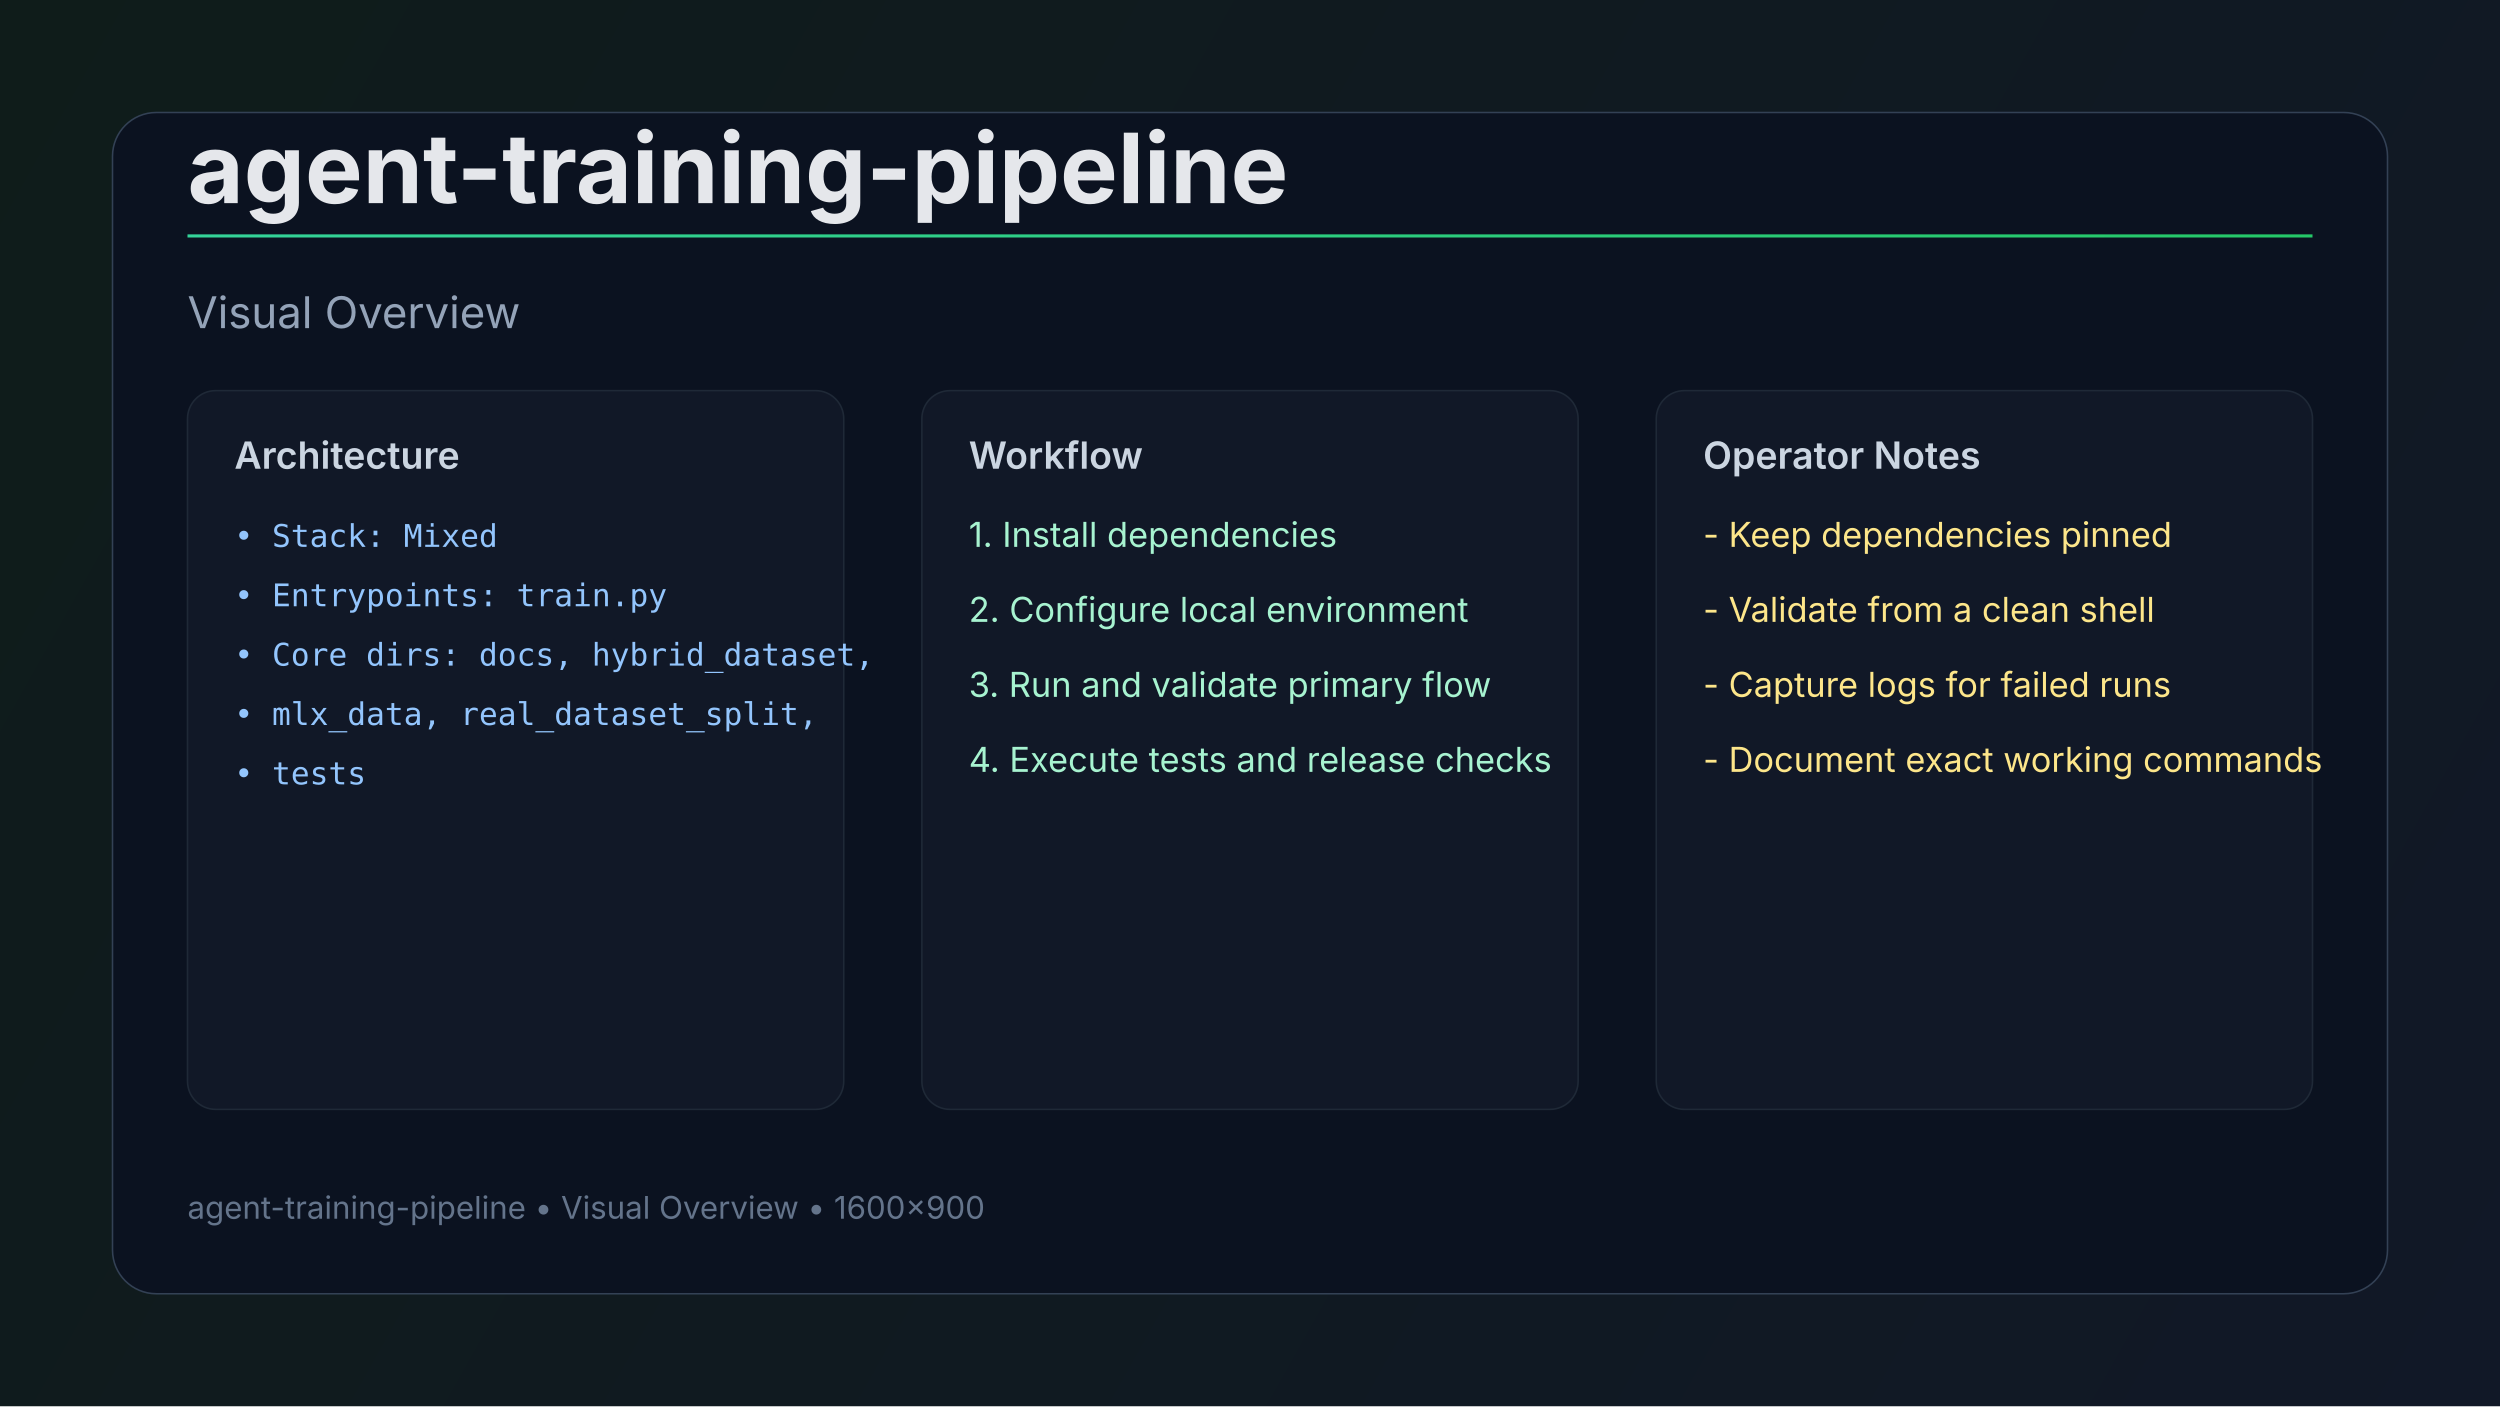
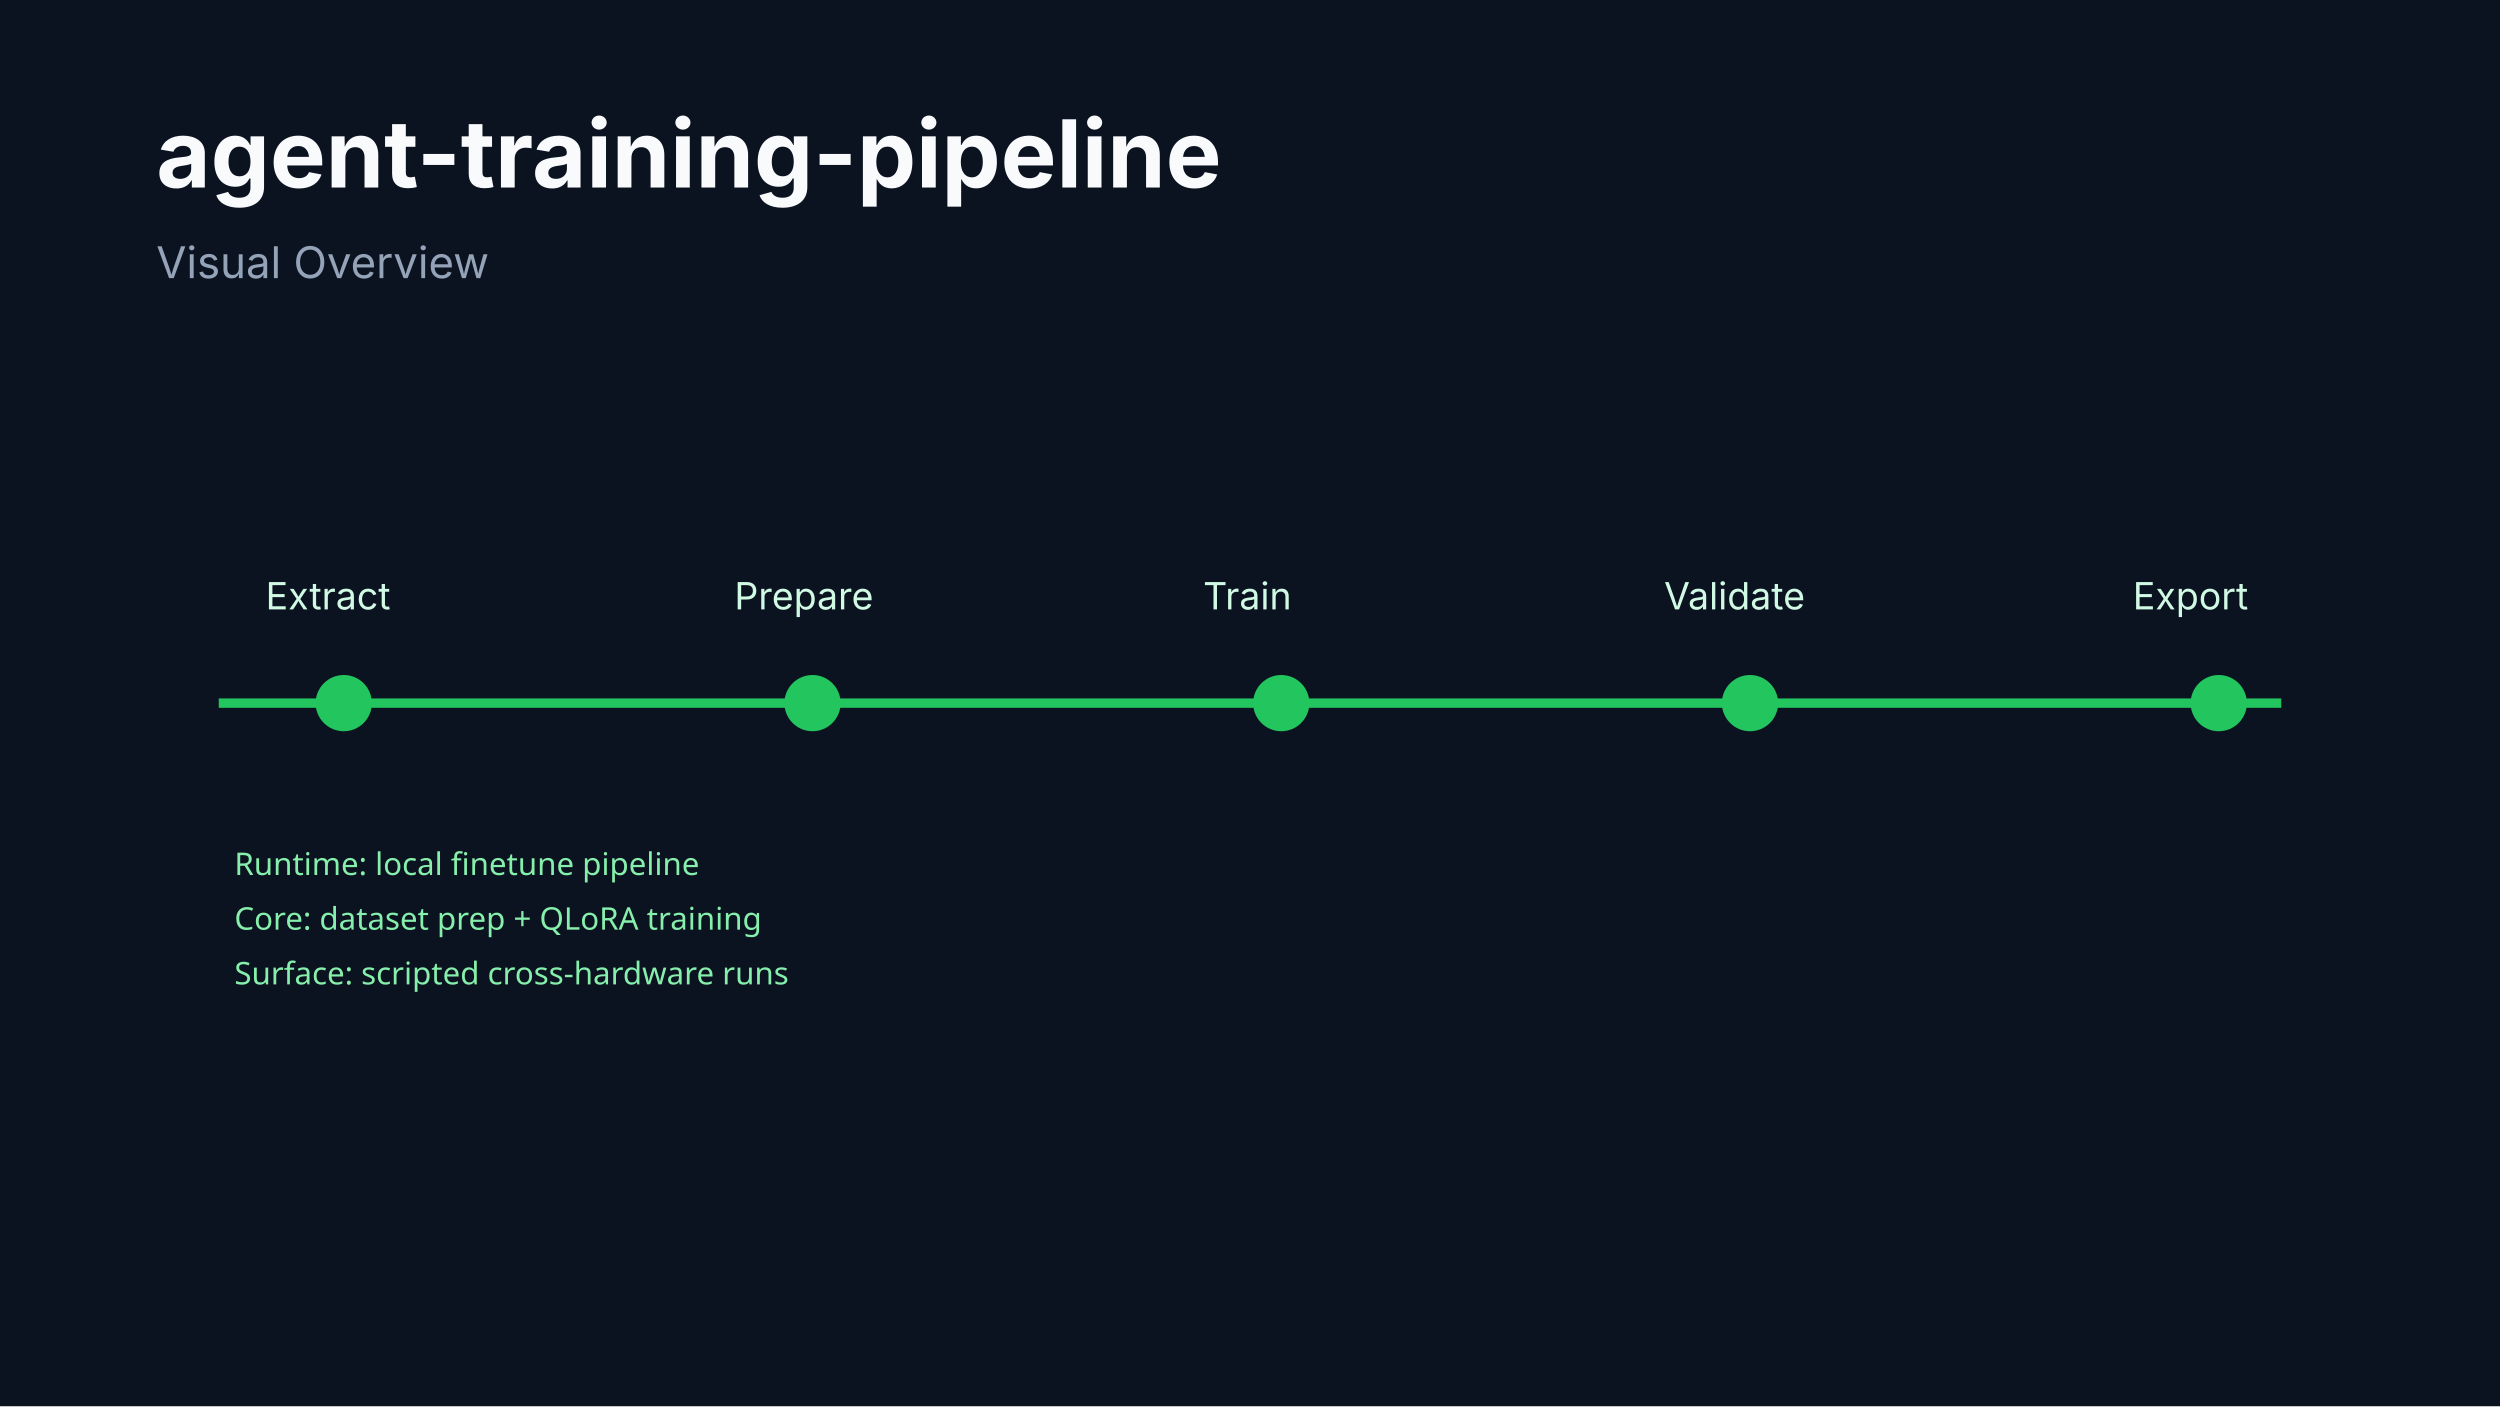
- <svg xmlns="http://www.w3.org/2000/svg" width="1600" height="900" viewBox="0 0 1600 900" role="img" aria-label="agent-training-pipeline visual overview">
-   <defs>
-     <linearGradient id="bg" x1="0" y1="0" x2="1600" y2="900" gradientUnits="userSpaceOnUse">
-       <stop stop-color="#0F1C1A" />
-       <stop offset="1" stop-color="#111827" />
-     </linearGradient>
-     <linearGradient id="line" x1="120" y1="140" x2="1480" y2="760" gradientUnits="userSpaceOnUse">
-       <stop stop-color="#34D399" />
-       <stop offset="1" stop-color="#22C55E" />
-     </linearGradient>
-   </defs>
-   <rect width="1600" height="900" fill="url(#bg)" />
-   <rect x="72" y="72" width="1456" height="756" rx="28" fill="#0B1220" stroke="#334155" />
-   <rect x="120" y="150" width="1360" height="2" fill="url(#line)" />
-   <text x="120" y="130" fill="#E5E7EB" font-size="62" font-family="Inter, Segoe UI, Arial" font-weight="700">agent-training-pipeline</text>
-   <text x="120" y="210" fill="#94A3B8" font-size="28" font-family="Inter, Segoe UI, Arial">Visual Overview</text>
-   <rect x="120" y="250" width="420" height="460" rx="18" fill="#111827" stroke="#1F2937" />
-   <rect x="590" y="250" width="420" height="460" rx="18" fill="#111827" stroke="#1F2937" />
-   <rect x="1060" y="250" width="420" height="460" rx="18" fill="#111827" stroke="#1F2937" />
-   <text x="150" y="300" fill="#CBD5E1" font-size="24" font-family="Inter, Segoe UI, Arial" font-weight="600">Architecture</text>
-   <text x="620" y="300" fill="#CBD5E1" font-size="24" font-family="Inter, Segoe UI, Arial" font-weight="600">Workflow</text>
-   <text x="1090" y="300" fill="#CBD5E1" font-size="24" font-family="Inter, Segoe UI, Arial" font-weight="600">Operator Notes</text>
-   <text x="150" y="350" fill="#93C5FD" font-size="20" font-family="JetBrains Mono, Menlo, monospace">• Stack: Mixed</text>
-   <text x="150" y="388" fill="#93C5FD" font-size="20" font-family="JetBrains Mono, Menlo, monospace">• Entrypoints: train.py</text>
-   <text x="150" y="426" fill="#93C5FD" font-size="20" font-family="JetBrains Mono, Menlo, monospace">• Core dirs: docs, hybrid_dataset,</text>
-   <text x="150" y="464" fill="#93C5FD" font-size="20" font-family="JetBrains Mono, Menlo, monospace">• mlx_data, real_dataset_split,</text>
-   <text x="150" y="502" fill="#93C5FD" font-size="20" font-family="JetBrains Mono, Menlo, monospace">• tests</text>
-   <text x="620" y="350" fill="#A7F3D0" font-size="22" font-family="Inter, Segoe UI, Arial">1. Install dependencies</text>
-   <text x="620" y="398" fill="#A7F3D0" font-size="22" font-family="Inter, Segoe UI, Arial">2. Configure local environment</text>
-   <text x="620" y="446" fill="#A7F3D0" font-size="22" font-family="Inter, Segoe UI, Arial">3. Run and validate primary flow</text>
-   <text x="620" y="494" fill="#A7F3D0" font-size="22" font-family="Inter, Segoe UI, Arial">4. Execute tests and release checks</text>
-   <text x="1090" y="350" fill="#FDE68A" font-size="22" font-family="Inter, Segoe UI, Arial">- Keep dependencies pinned</text>
-   <text x="1090" y="398" fill="#FDE68A" font-size="22" font-family="Inter, Segoe UI, Arial">- Validate from a clean shell</text>
-   <text x="1090" y="446" fill="#FDE68A" font-size="22" font-family="Inter, Segoe UI, Arial">- Capture logs for failed runs</text>
-   <text x="1090" y="494" fill="#FDE68A" font-size="22" font-family="Inter, Segoe UI, Arial">- Document exact working commands</text>
-   <text x="120" y="780" fill="#64748B" font-size="20" font-family="Inter, Segoe UI, Arial">agent-training-pipeline • Visual Overview • 1600×900</text>
+ <svg xmlns="http://www.w3.org/2000/svg" width="1600" height="900" viewBox="0 0 1600 900">
+   <rect width="1600" height="900" fill="#0B1220" />
+   <text x="100" y="120" fill="#F8FAFC" font-size="60" font-family="Inter" font-weight="700">agent-training-pipeline</text>
+   <text x="100" y="178" fill="#94A3B8" font-size="28" font-family="Inter">Visual Overview</text>
+   <line x1="140" y1="450" x2="1460" y2="450" stroke="#22C55E" stroke-width="6" />
+   <circle cx="220" cy="450" r="18" fill="#22C55E" />
+   <circle cx="520" cy="450" r="18" fill="#22C55E" />
+   <circle cx="820" cy="450" r="18" fill="#22C55E" />
+   <circle cx="1120" cy="450" r="18" fill="#22C55E" />
+   <circle cx="1420" cy="450" r="18" fill="#22C55E" />
+   <text x="170" y="390" fill="#D1FAE5" font-size="24" font-family="Inter">Extract</text>
+   <text x="470" y="390" fill="#D1FAE5" font-size="24" font-family="Inter">Prepare</text>
+   <text x="770" y="390" fill="#D1FAE5" font-size="24" font-family="Inter">Train</text>
+   <text x="1065" y="390" fill="#D1FAE5" font-size="24" font-family="Inter">Validate</text>
+   <text x="1365" y="390" fill="#D1FAE5" font-size="24" font-family="Inter">Export</text>
+   <text x="150" y="560" fill="#86EFAC" font-size="20" font-family="JetBrains Mono">Runtime: local finetune pipeline</text>
+   <text x="150" y="595" fill="#86EFAC" font-size="20" font-family="JetBrains Mono">Core: dataset prep + QLoRA training</text>
+   <text x="150" y="630" fill="#86EFAC" font-size="20" font-family="JetBrains Mono">Surface: scripted cross-hardware runs</text>
</svg>
